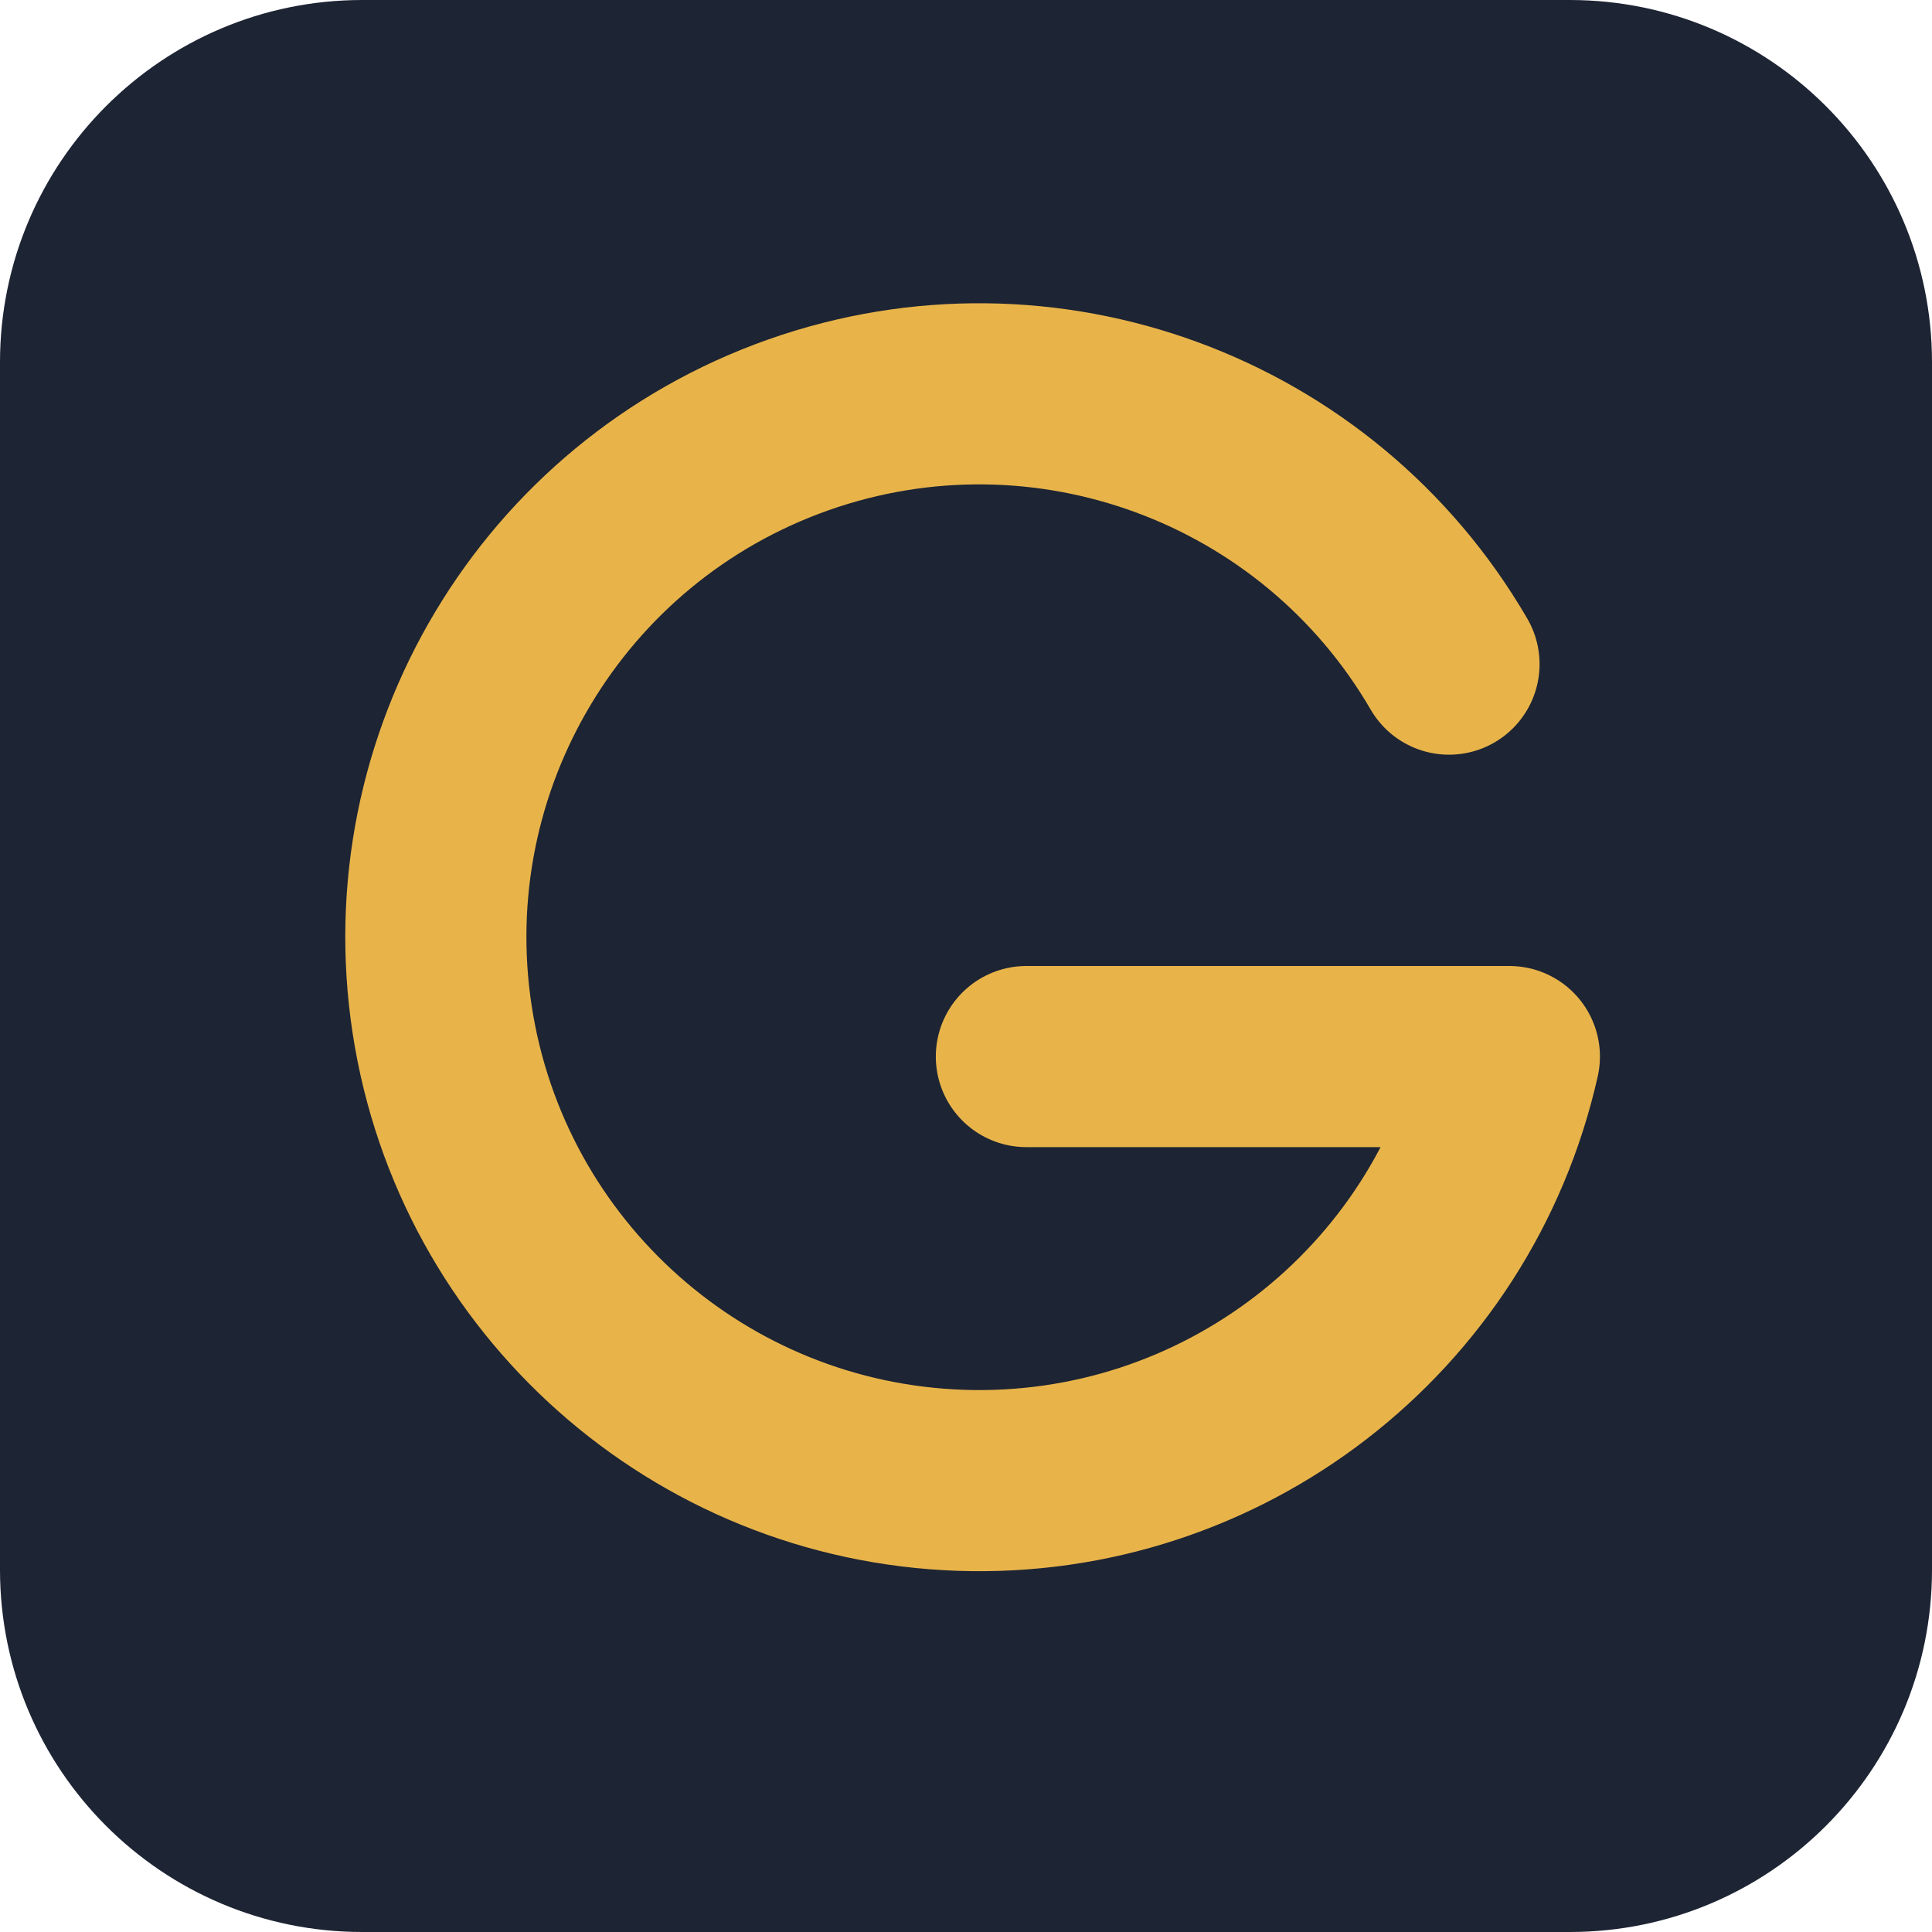
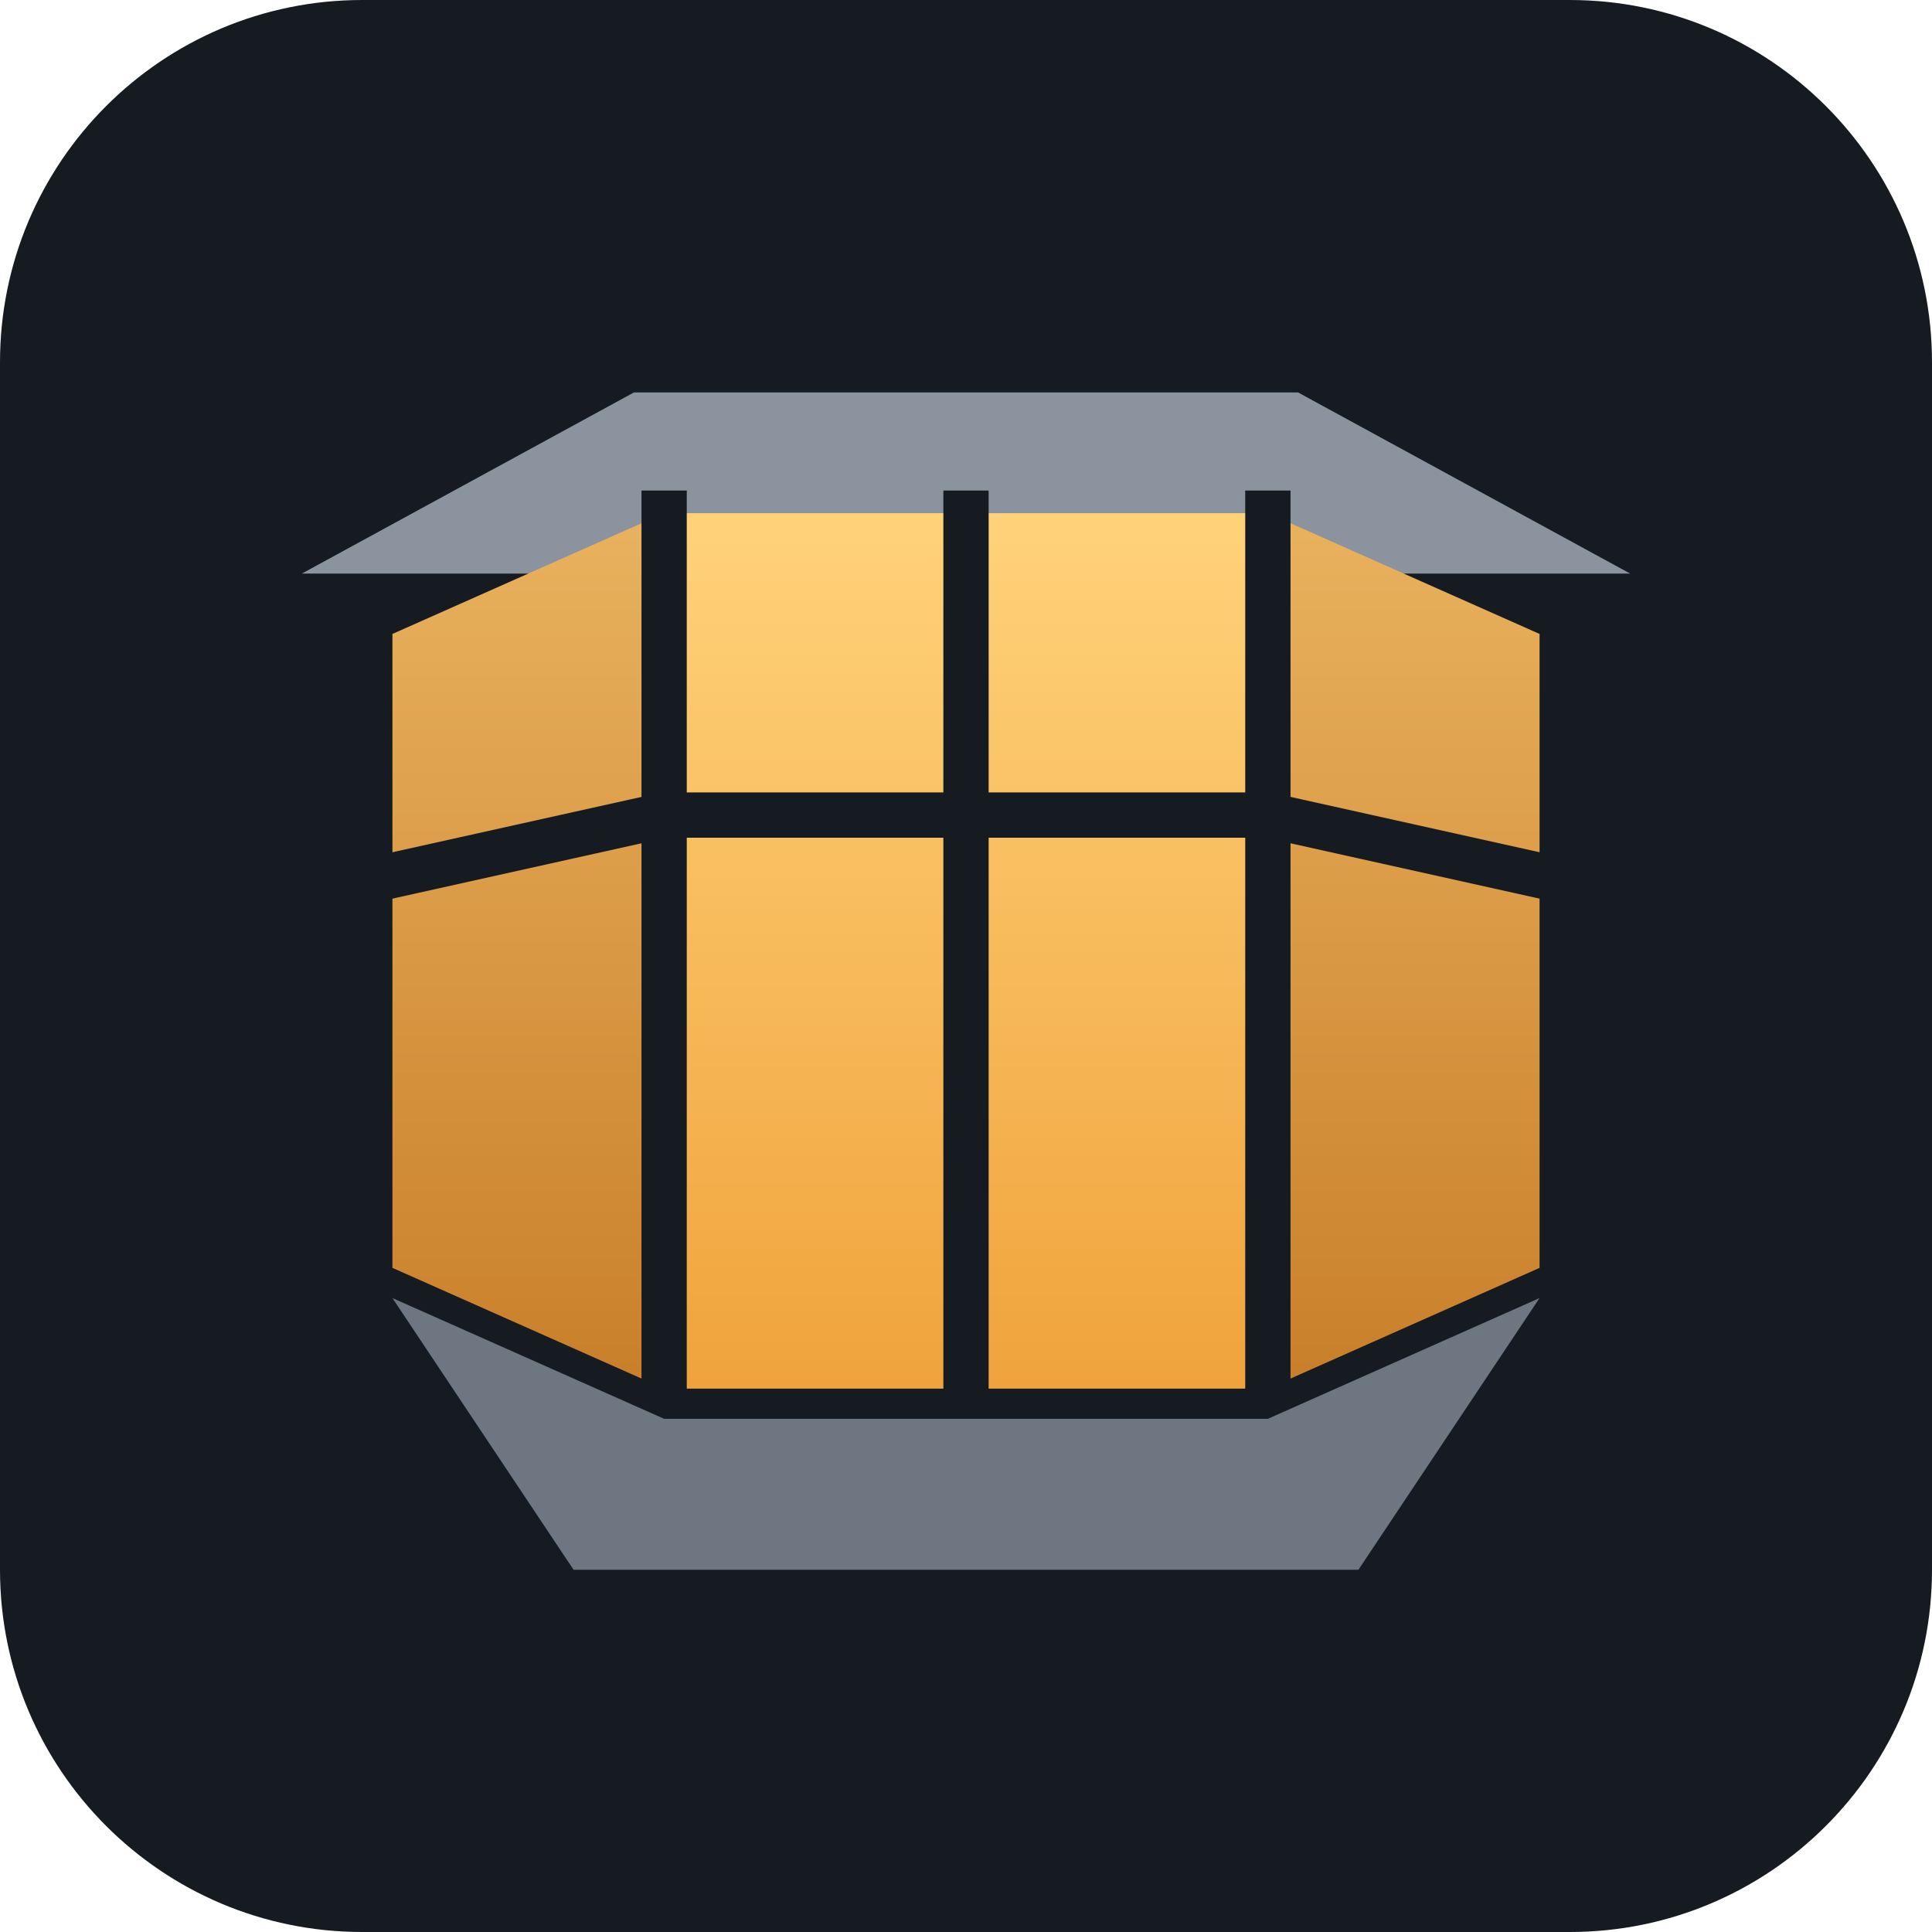
<svg xmlns="http://www.w3.org/2000/svg" width="128" height="128" viewBox="0 0 128 128">
-   <rect width="128" height="128" rx="24" fill="#1d2433" />
-   <path d="M96 44 A36 36 0 1 0 100 70 H68" fill="none" stroke="#e8b44a" stroke-width="12" stroke-linecap="round" stroke-linejoin="round" />
+   <defs>
+     <linearGradient id="front" x1="0" y1="0" x2="0" y2="1">
+       <stop offset="0" stop-color="#ffd27a" />
+       <stop offset="1" stop-color="#f0a33c" />
+     </linearGradient>
+     <linearGradient id="side" x1="0" y1="0" x2="0" y2="1">
+       <stop offset="0" stop-color="#e9b25e" />
+       <stop offset="1" stop-color="#c97f2a" />
+     </linearGradient>
+   </defs>
+   <rect width="128" height="128" rx="24" fill="#161b22" />
+   <polygon points="20,38 42,26 86,26 108,38" fill="#8b949e" />
+   <polygon points="26,42 44,34 44,92 26,84" fill="url(#side)" />
+   <polygon points="102,42 84,34 84,92 102,84" fill="url(#side)" />
+   <rect x="44" y="34" width="40" height="58" fill="url(#front)" />
+   <g stroke="#161b22" stroke-width="3" stroke-linecap="square" fill="none">
+     <line x1="64" y1="34" x2="64" y2="92" />
+     <line x1="44" y1="34" x2="44" y2="92" />
+     <line x1="84" y1="34" x2="84" y2="92" />
+     <polyline points="26,58 44,54 84,54 102,58" />
+   </g>
+   <polygon points="26,86 44,94 84,94 102,86 90,104 38,104" fill="#6e7681" />
</svg>
